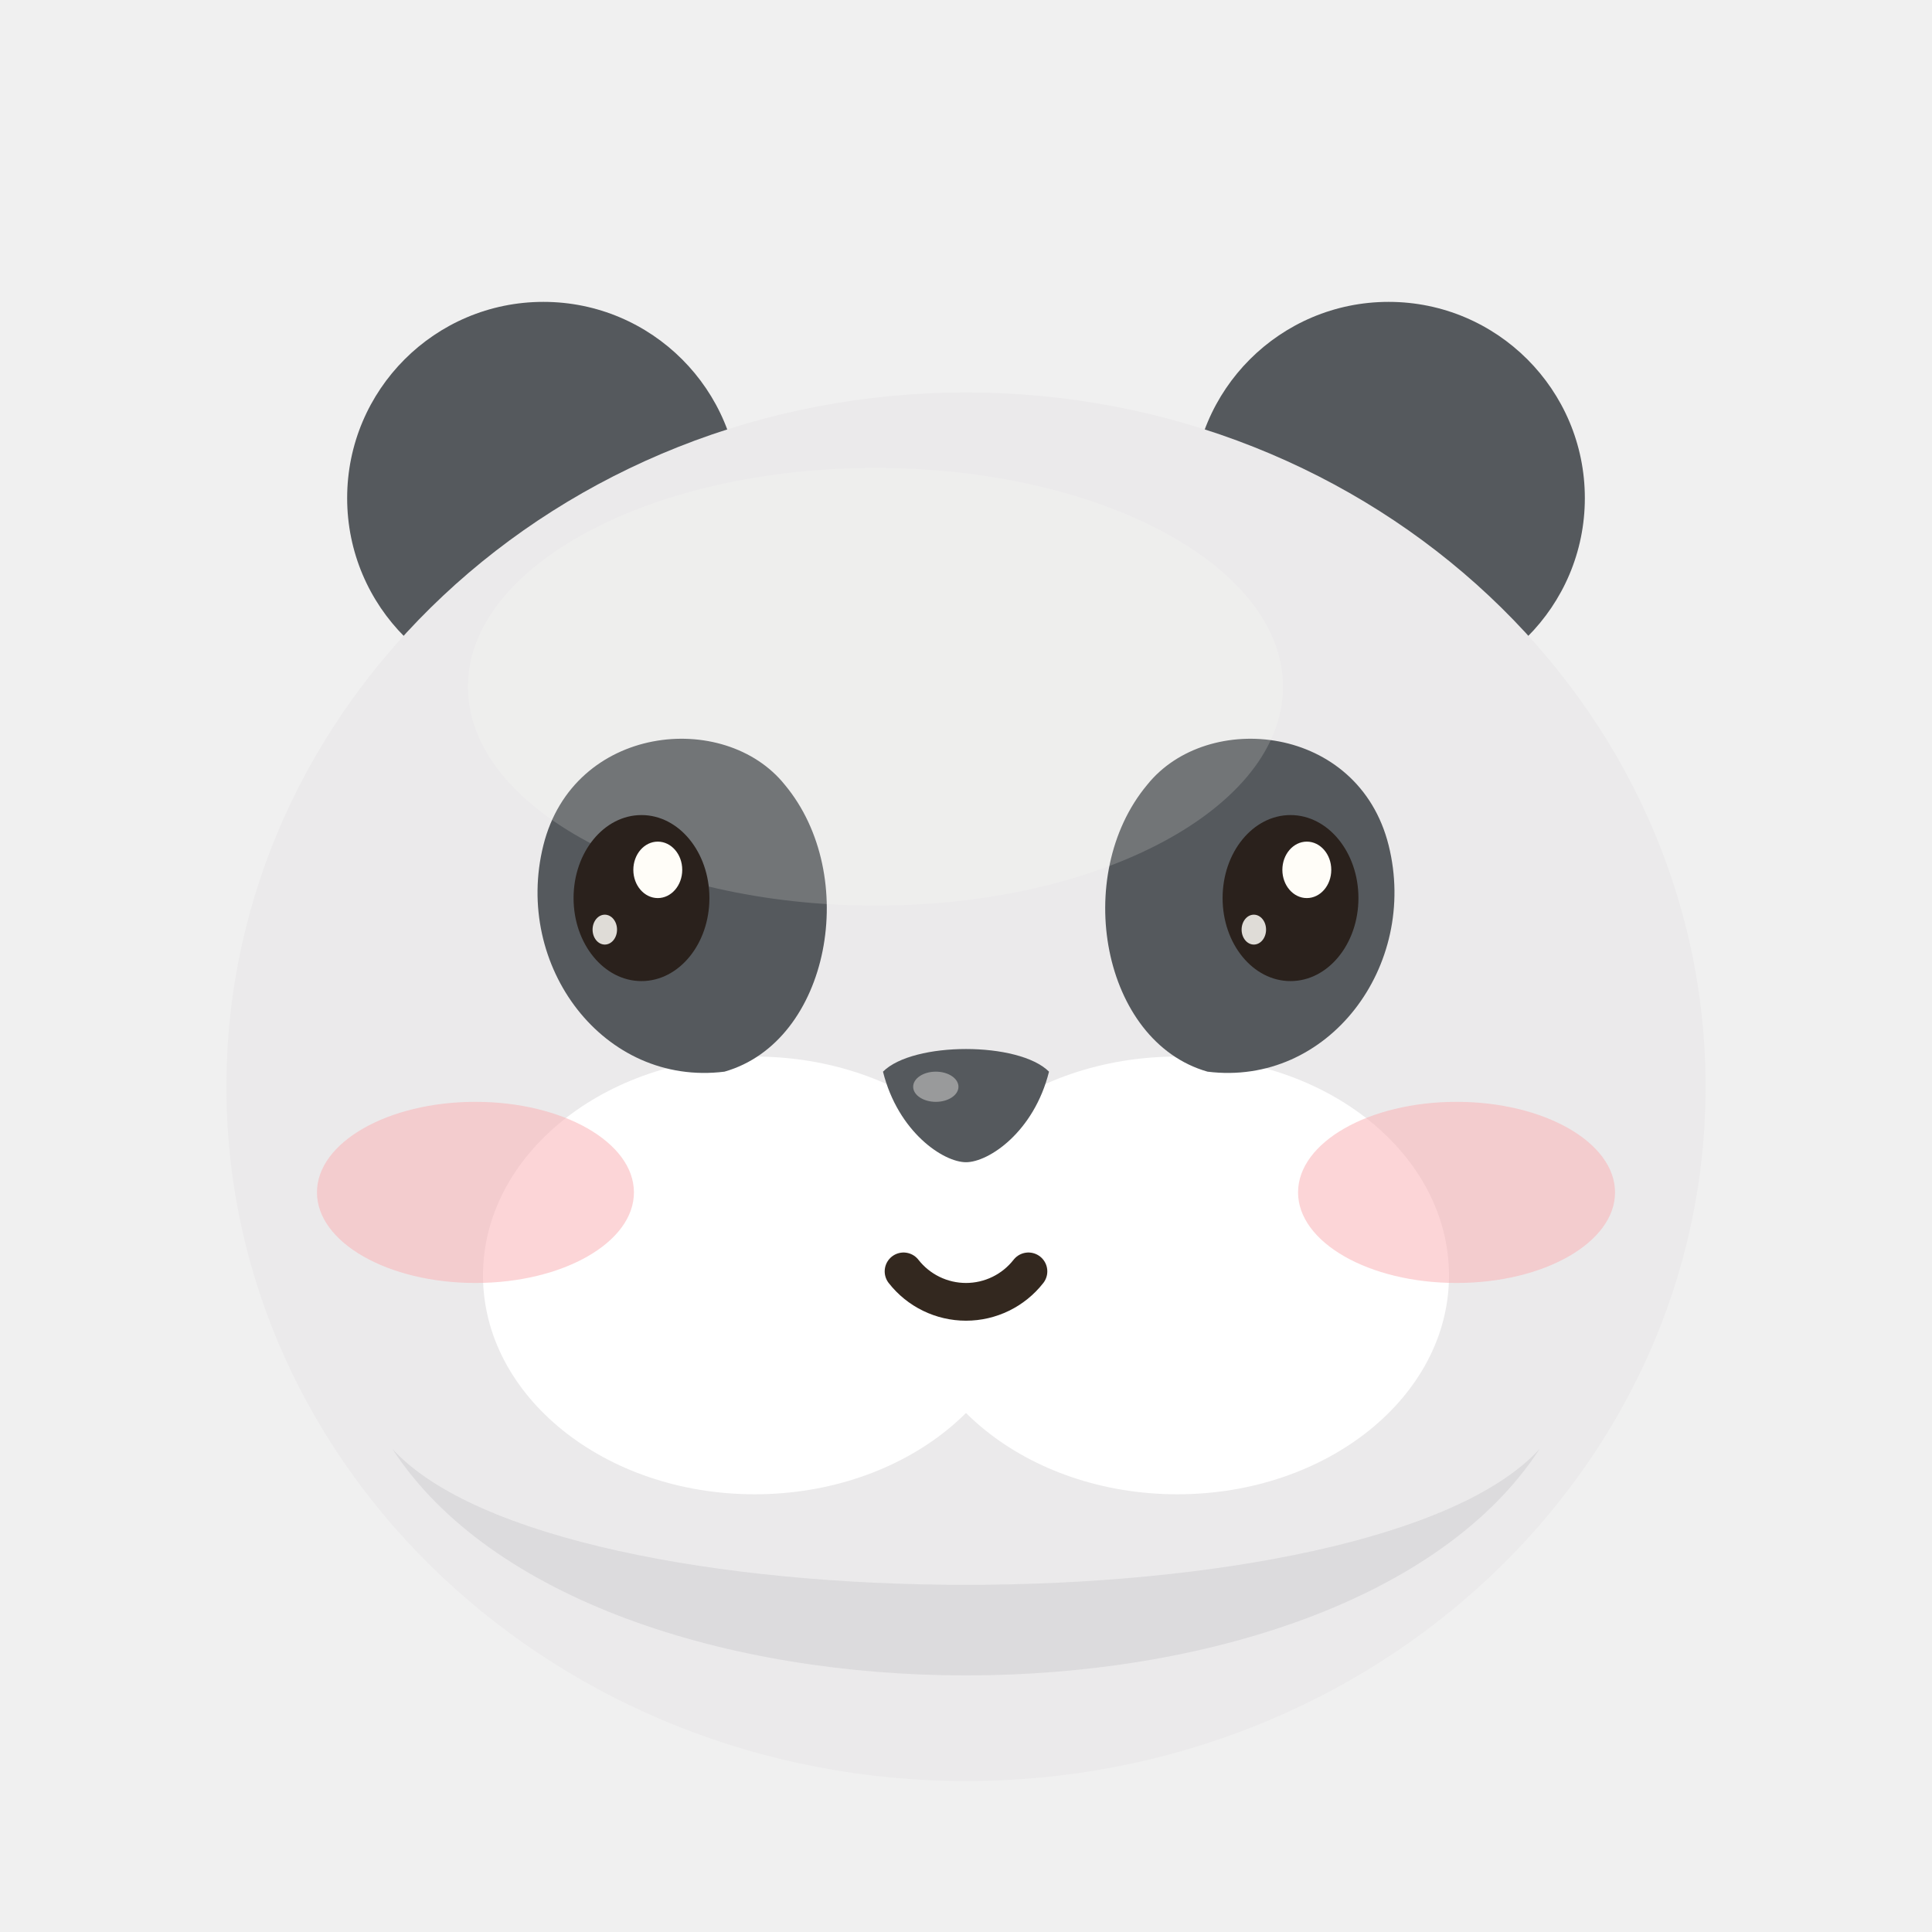
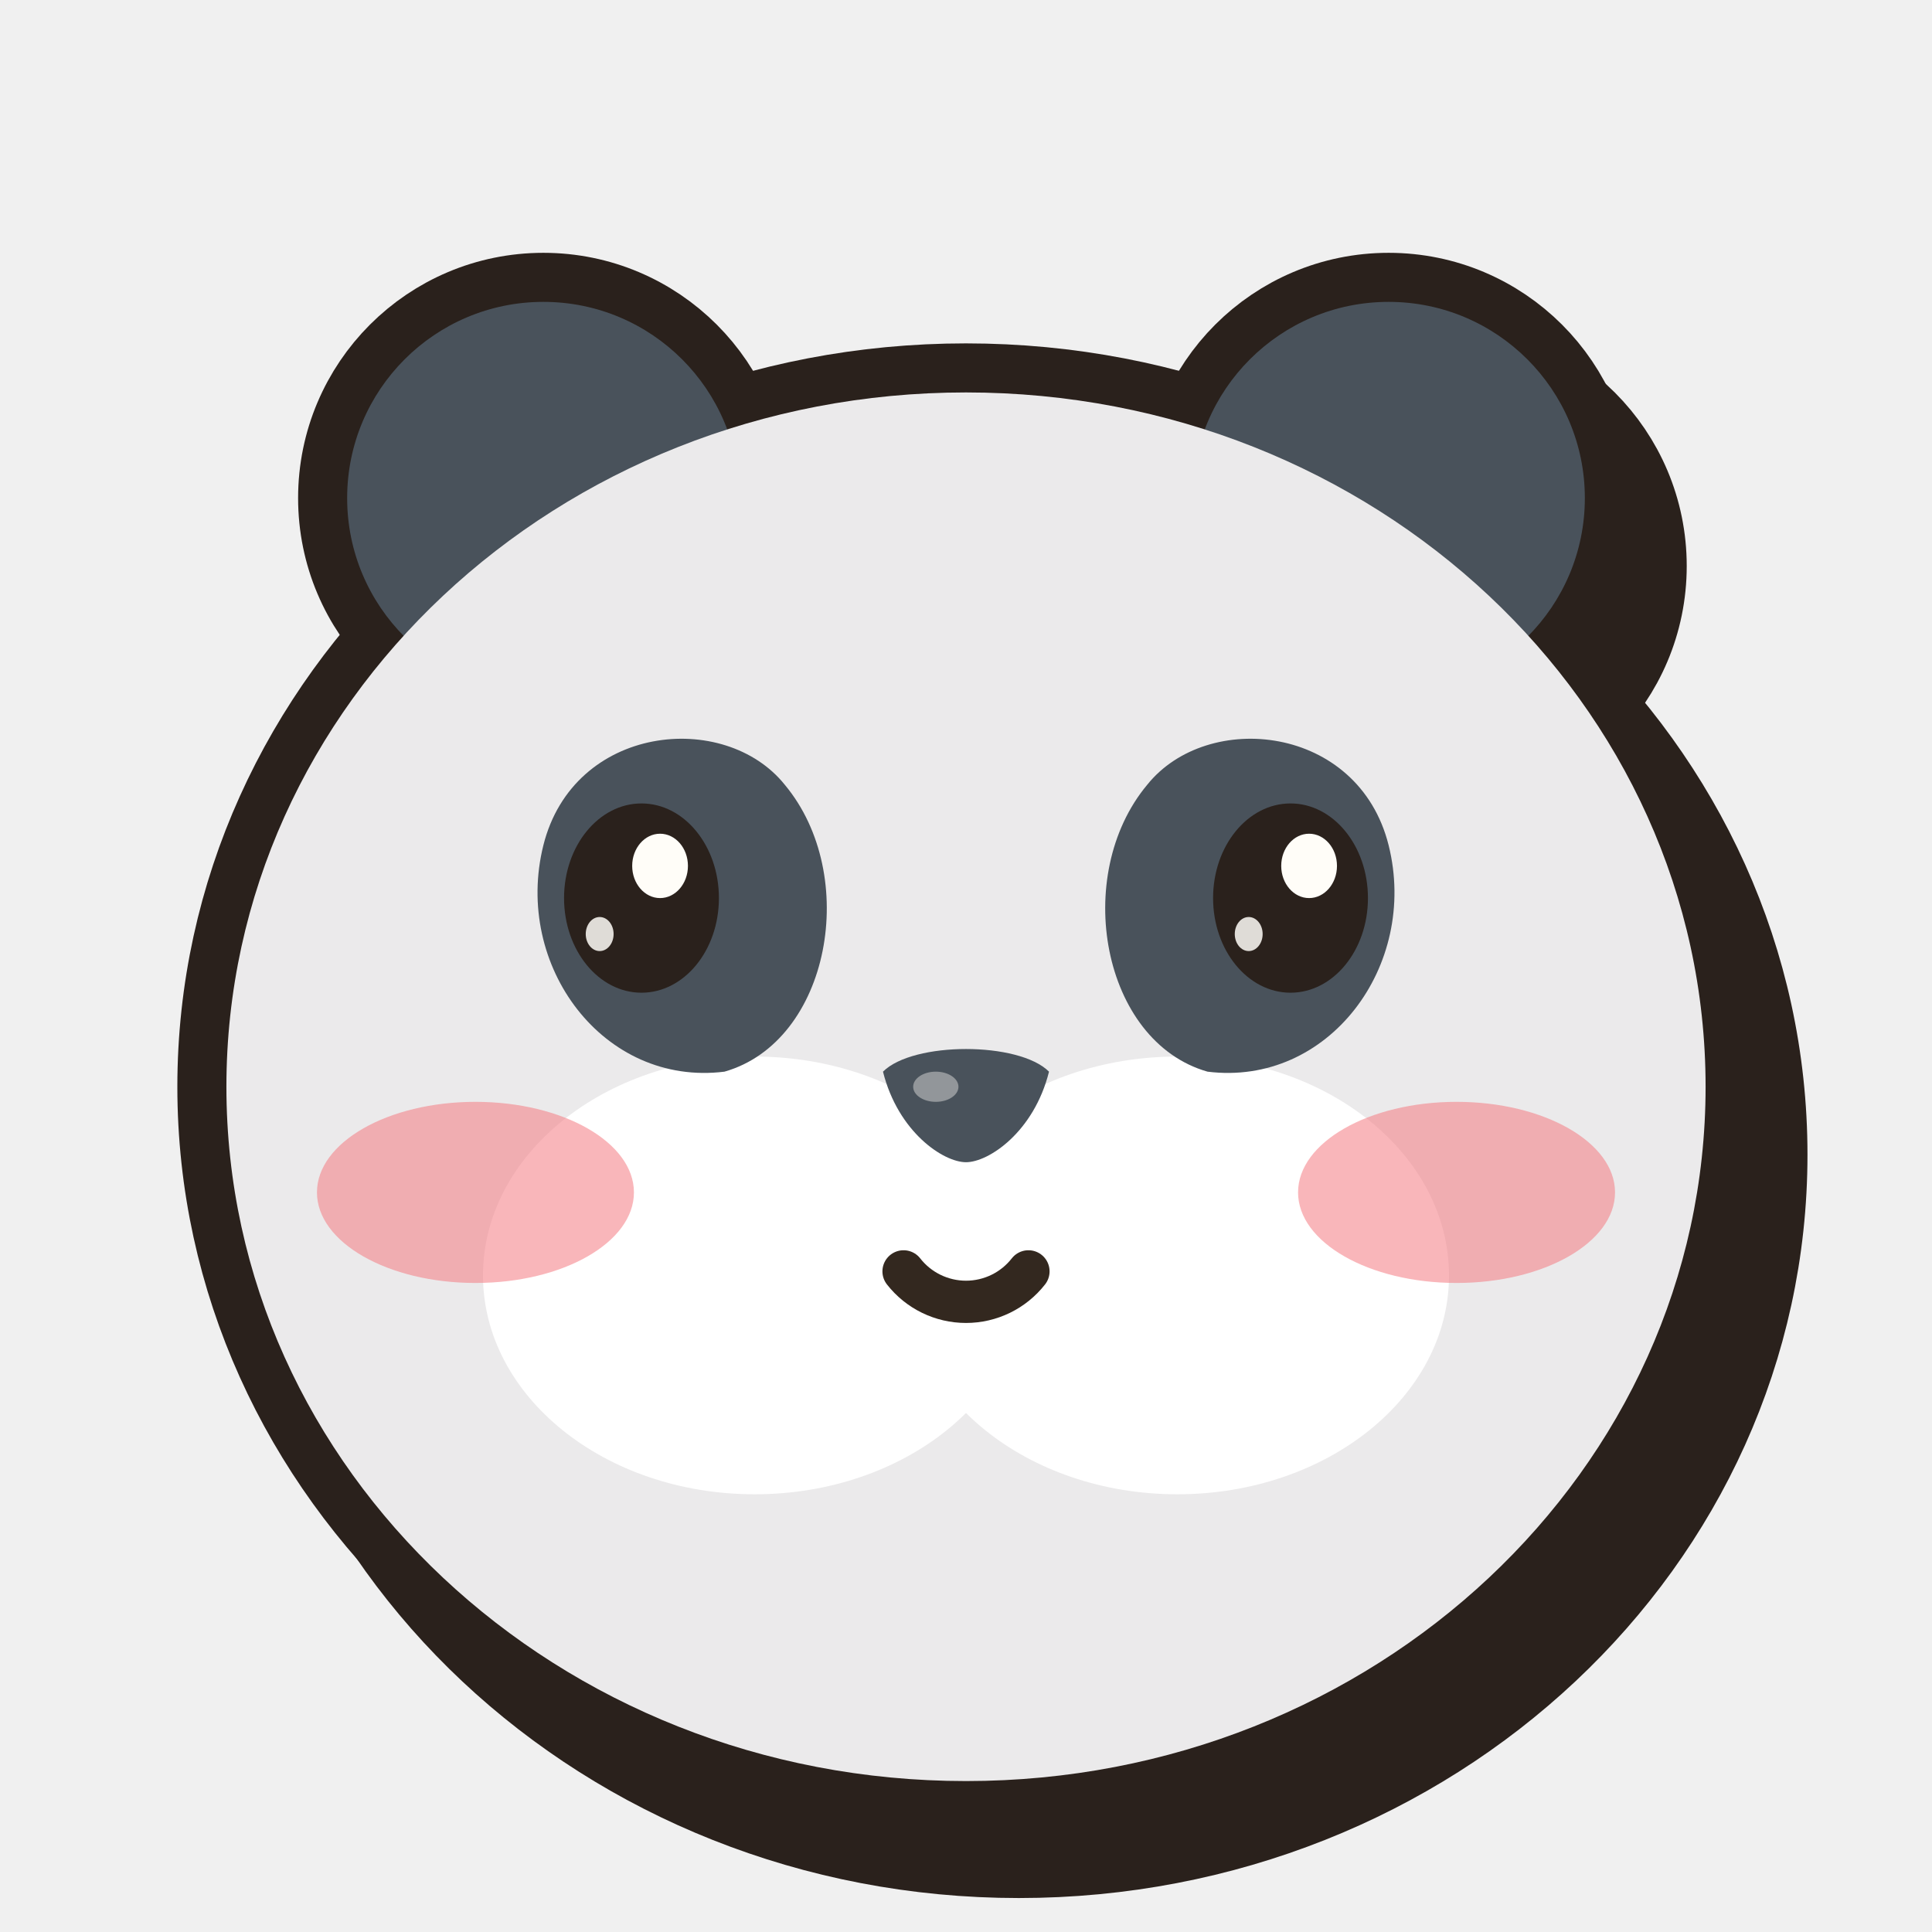
<svg xmlns="http://www.w3.org/2000/svg" viewBox="0 0 256 256" width="256" height="256" role="img" aria-hidden="true">
-   <ellipse cx="72" cy="66" rx="26" ry="26" fill="#55595d" />
-   <ellipse cx="184" cy="66" rx="26" ry="26" fill="#55595d" />
+   <ellipse cx="79" cy="75" rx="26" ry="26" fill="#2a211c" stroke="#2a211c" stroke-width="13" stroke-linejoin="round" />
+   <ellipse cx="191" cy="75" rx="26" ry="26" fill="#2a211c" stroke="#2a211c" stroke-width="13" stroke-linejoin="round" />
+   <ellipse cx="135" cy="153" rx="98" ry="92" fill="#2a211c" stroke="#2a211c" stroke-width="13" stroke-linejoin="round" />
+   <ellipse cx="72" cy="66" rx="26" ry="26" fill="#2a211c" stroke="#2a211c" stroke-width="13" stroke-linejoin="round" />
+   <ellipse cx="184" cy="66" rx="26" ry="26" fill="#2a211c" stroke="#2a211c" stroke-width="13" stroke-linejoin="round" />
+   <ellipse cx="128" cy="144" rx="98" ry="92" fill="#2a211c" stroke="#2a211c" stroke-width="13" stroke-linejoin="round" />
+   <ellipse cx="72" cy="66" rx="26" ry="26" fill="#49525b" />
+   <ellipse cx="184" cy="66" rx="26" ry="26" fill="#49525b" />
  <ellipse cx="128" cy="144" rx="98" ry="92" fill="#ebeaeb" />
  <ellipse cx="100" cy="169" rx="36" ry="29" fill="#ffffff" />
  <ellipse cx="156" cy="169" rx="36" ry="29" fill="#ffffff" />
-   <path d="M72 112 C76 96 96 94 104 104 C114 116 110 138 96 142 C80 144 68 128 72 112 Z" fill="#55595d" />
-   <path d="M184 112 C180 96 160 94 152 104 C142 116 146 138 160 142 C176 144 188 128 184 112 Z" fill="#55595d" />
-   <ellipse cx="116" cy="91" rx="54" ry="29" fill="#fffdf8" fill-opacity="0.170" />
-   <path d="M52 192 C78 232 178 232 204 192 C182 216 74 216 52 192 Z" fill="#55595d" fill-opacity="0.100" />
-   <ellipse cx="63" cy="158" rx="21" ry="12" fill="#f9b3b6" fill-opacity="0.550" />
-   <ellipse cx="193" cy="158" rx="21" ry="12" fill="#f9b3b6" fill-opacity="0.550" />
-   <ellipse cx="85" cy="119" rx="9" ry="11" fill="#2a211c" />
-   <ellipse cx="171" cy="119" rx="9" ry="11" fill="#2a211c" />
-   <ellipse cx="87.16" cy="115.26" rx="3.24" ry="3.74" fill="#fffdf8" />
-   <ellipse cx="80.14" cy="123.18" rx="1.62" ry="1.98" fill="#fffdf8" fill-opacity="0.850" />
-   <ellipse cx="173.16" cy="115.26" rx="3.24" ry="3.74" fill="#fffdf8" />
-   <ellipse cx="166.14" cy="123.18" rx="1.62" ry="1.98" fill="#fffdf8" fill-opacity="0.850" />
-   <path d="M117 142 C121 138 135 138 139 142 C137 150 131 154 128 154 C125 154 119 150 117 142 Z" fill="#55595d" />
+   <path d="M72 112 C76 96 96 94 104 104 C114 116 110 138 96 142 C80 144 68 128 72 112 Z" fill="#49525b" />
+   <path d="M184 112 C180 96 160 94 152 104 C142 116 146 138 160 142 C176 144 188 128 184 112 Z" fill="#49525b" />
+   <ellipse cx="63" cy="158" rx="21" ry="12" fill="#f47b81" fill-opacity="0.550" />
+   <ellipse cx="193" cy="158" rx="21" ry="12" fill="#f47b81" fill-opacity="0.550" />
+   <ellipse cx="85" cy="119" rx="10.26" ry="12.54" fill="#2a211c" />
+   <ellipse cx="171" cy="119" rx="10.26" ry="12.54" fill="#2a211c" />
+   <ellipse cx="87.462" cy="114.736" rx="3.694" ry="4.264" fill="#fffdf8" />
+   <ellipse cx="79.46" cy="123.765" rx="1.847" ry="2.257" fill="#fffdf8" fill-opacity="0.850" />
+   <ellipse cx="173.462" cy="114.736" rx="3.694" ry="4.264" fill="#fffdf8" />
+   <ellipse cx="165.46" cy="123.765" rx="1.847" ry="2.257" fill="#fffdf8" fill-opacity="0.850" />
+   <path d="M117 142 C121 138 135 138 139 142 C137 150 131 154 128 154 C125 154 119 150 117 142 Z" fill="#49525b" />
  <ellipse cx="124" cy="144" rx="3" ry="2" fill="#fffdf8" fill-opacity="0.400" />
-   <path d="M136.274 168.464 A10.5 10.5 0 0 1 119.726 168.464" fill="none" stroke="#33281f" stroke-width="5" stroke-linecap="round" />
+   <path d="M136.274 168.464 A10.5 10.5 0 0 1 119.726 168.464" fill="none" stroke="#33281f" stroke-width="5.6" stroke-linecap="round" />
</svg>
